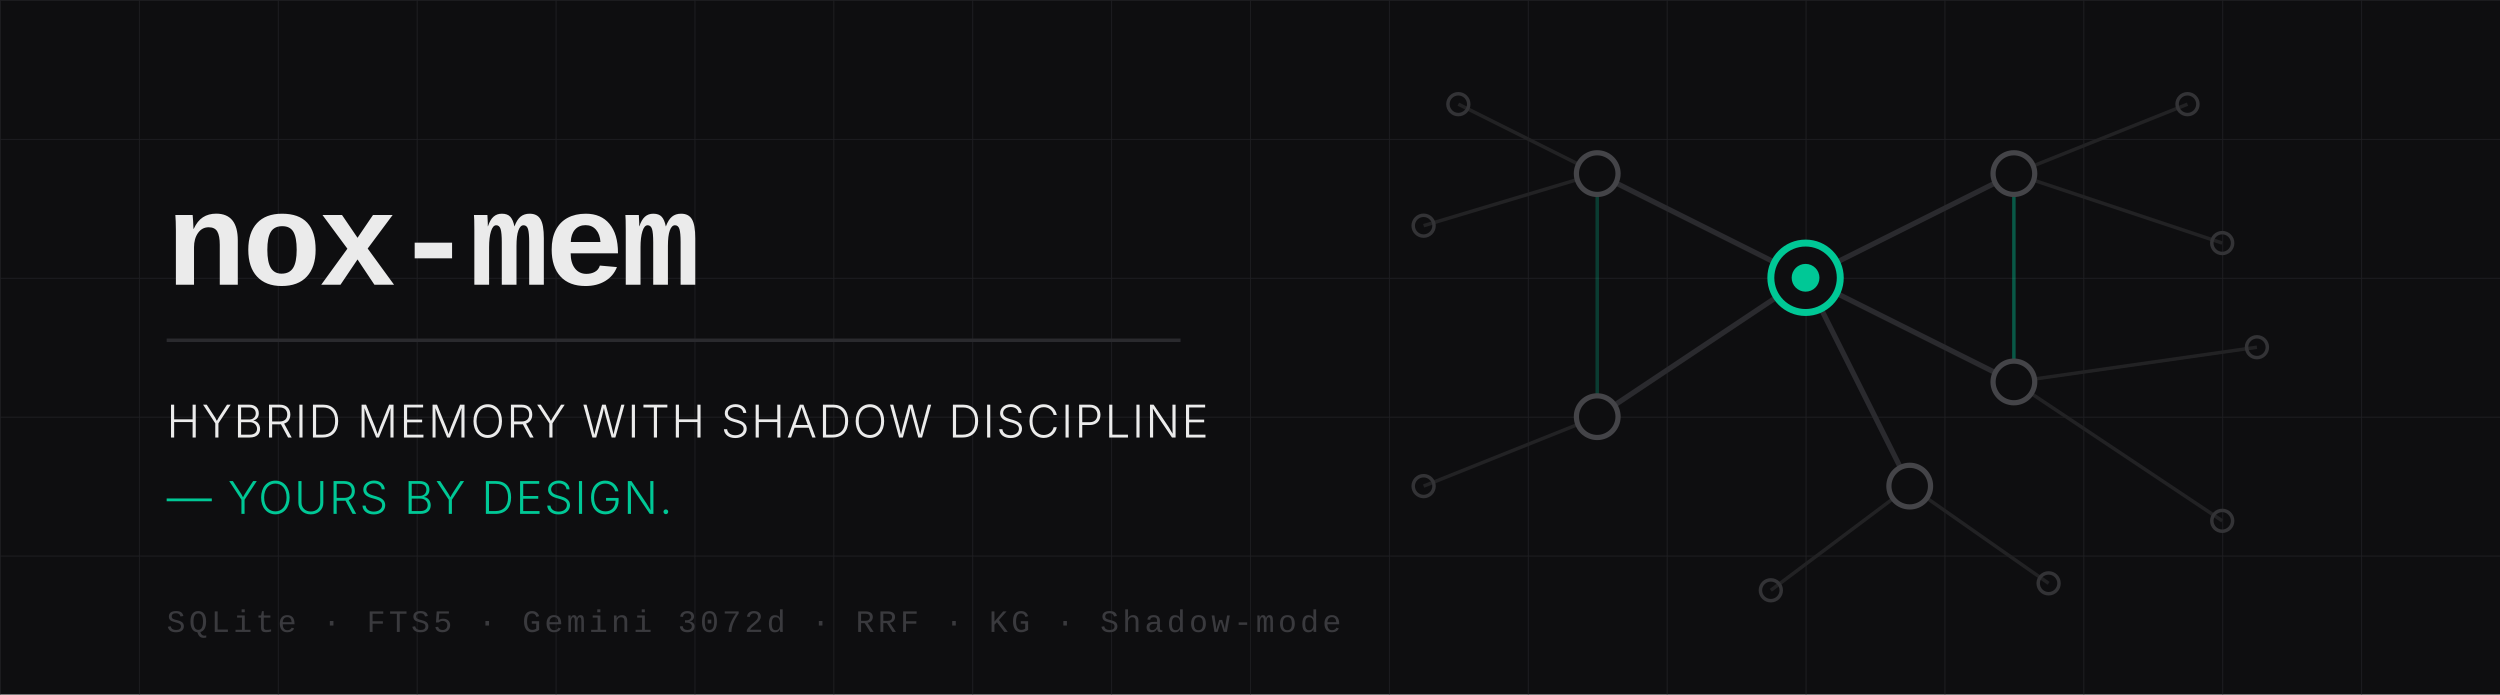
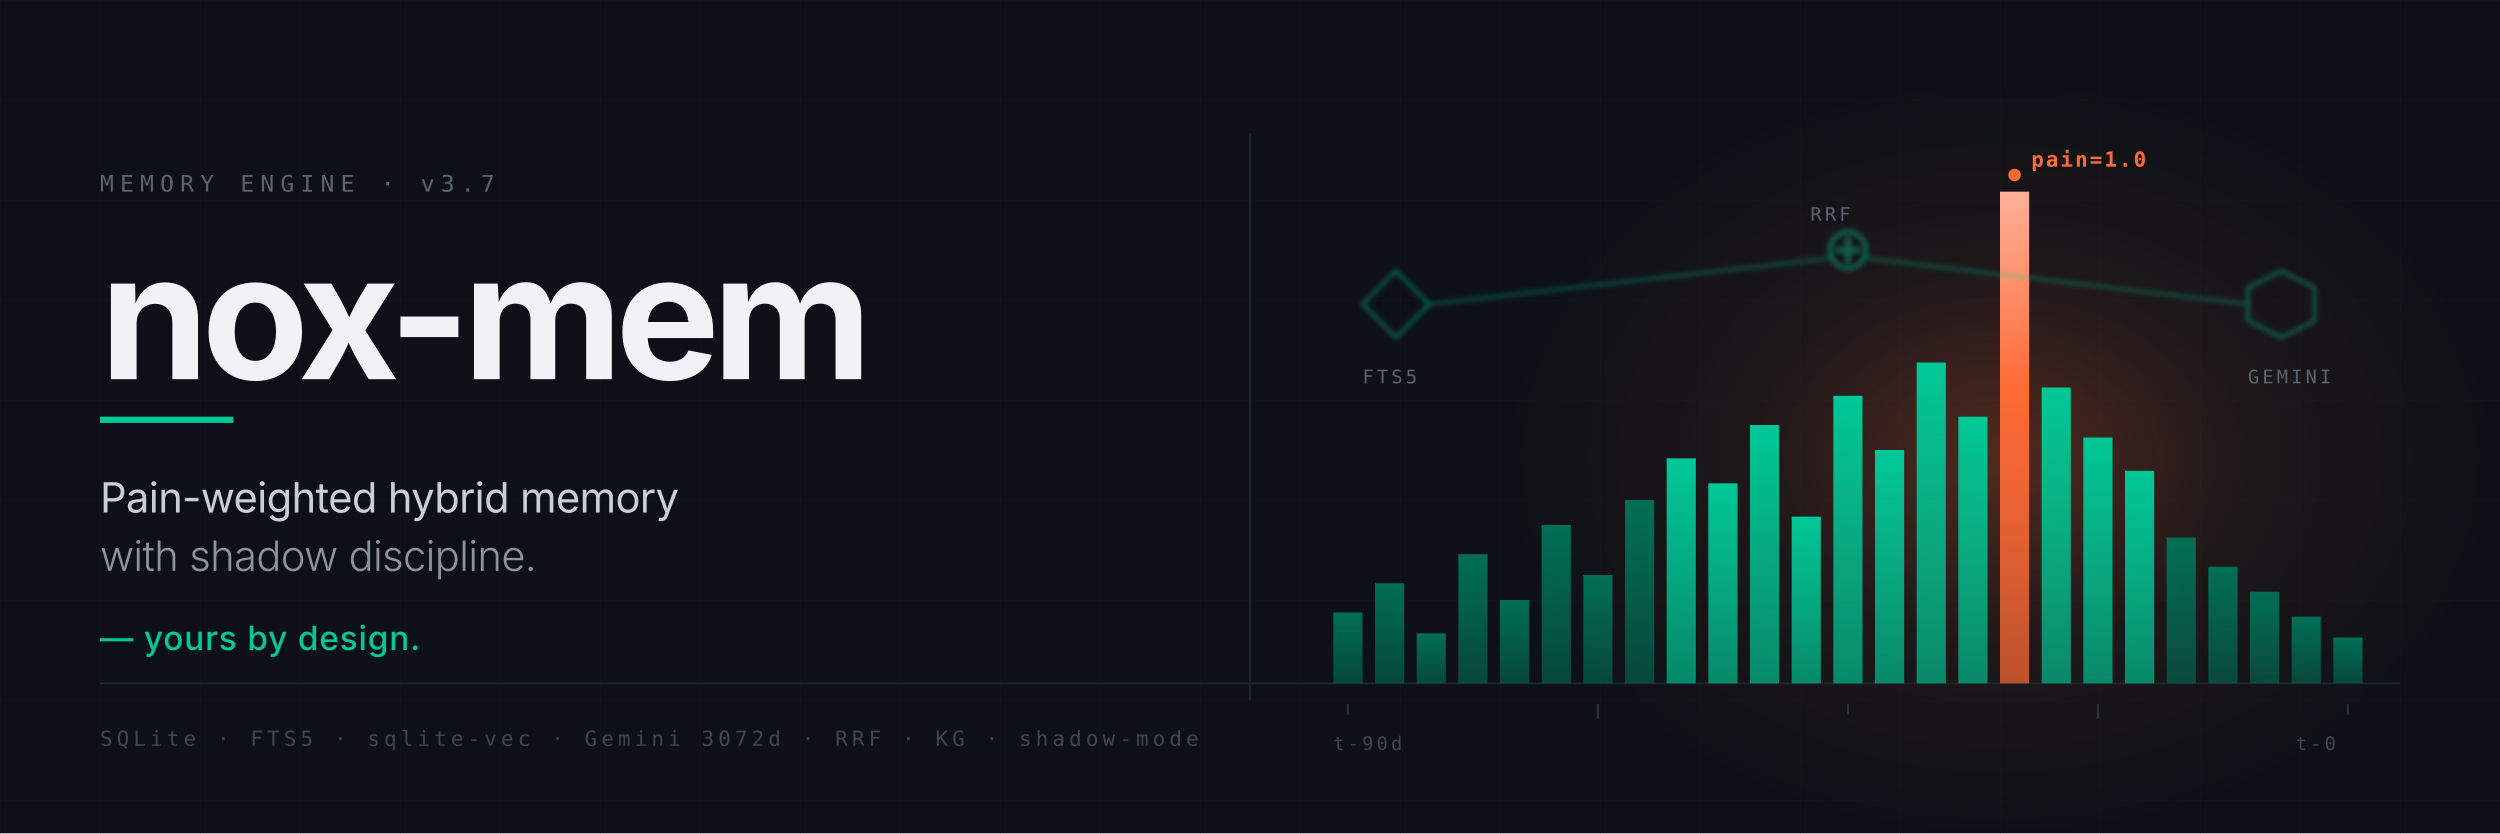
- <svg xmlns="http://www.w3.org/2000/svg" width="720" height="200" viewBox="0 0 720 200" role="img" aria-label="nox-mem — Hybrid memory with shadow discipline, yours by design">
-   <rect width="720" height="200" fill="#0E0E10" />
+ <svg xmlns="http://www.w3.org/2000/svg" width="1200" height="400" viewBox="0 0 1200 400" role="img" aria-label="nox-mem — Pain-weighted hybrid memory with shadow discipline, yours by design">
  <defs>
-     <pattern id="grid-d" width="40" height="40" patternUnits="userSpaceOnUse">
-       <path d="M 40 0 L 0 0 0 40" fill="none" stroke="#1E1E22" stroke-width="0.5" />
+     <linearGradient id="painLow-d" x1="0" y1="1" x2="0" y2="0">
+       <stop offset="0" stop-color="#007458" stop-opacity="0.55" />
+       <stop offset="1" stop-color="#007458" stop-opacity="0.95" />
+     </linearGradient>
+     <linearGradient id="painMid-d" x1="0" y1="1" x2="0" y2="0">
+       <stop offset="0" stop-color="#00C896" stop-opacity="0.65" />
+       <stop offset="1" stop-color="#00C896" stop-opacity="1" />
+     </linearGradient>
+     <linearGradient id="painHigh-d" x1="0" y1="1" x2="0" y2="0">
+       <stop offset="0" stop-color="#FF6B35" stop-opacity="0.70" />
+       <stop offset="0.6" stop-color="#FF6B35" stop-opacity="1" />
+       <stop offset="1" stop-color="#FFB199" stop-opacity="1" />
+     </linearGradient>
+     <radialGradient id="punctumGlow-d" cx="0.5" cy="0.5" r="0.5">
+       <stop offset="0" stop-color="#FF6B35" stop-opacity="0.28" />
+       <stop offset="0.5" stop-color="#FF6B35" stop-opacity="0.07" />
+       <stop offset="1" stop-color="#FF6B35" stop-opacity="0" />
+     </radialGradient>
+     <pattern id="microGrid-d" width="48" height="48" patternUnits="userSpaceOnUse">
+       <path d="M 48 0 L 0 0 0 48" fill="none" stroke="#16161A" stroke-width="0.5" />
    </pattern>
+     <filter id="softGlow-d" x="-20%" y="-20%" width="140%" height="140%">
+       <feGaussianBlur stdDeviation="1.2" />
+     </filter>
  </defs>
-   <rect width="720" height="200" fill="url(#grid-d)" />
-   <line x1="520" y1="80" x2="580" y2="50" stroke="#2A2A2E" stroke-width="1.5" />
-   <line x1="520" y1="80" x2="580" y2="110" stroke="#2A2A2E" stroke-width="1.5" />
-   <line x1="520" y1="80" x2="460" y2="50" stroke="#2A2A2E" stroke-width="1.5" />
-   <line x1="520" y1="80" x2="460" y2="120" stroke="#2A2A2E" stroke-width="1.5" />
-   <line x1="520" y1="80" x2="550" y2="140" stroke="#2A2A2E" stroke-width="1.5" />
-   <line x1="580" y1="50" x2="630" y2="30" stroke="#222224" stroke-width="1" />
-   <line x1="580" y1="50" x2="640" y2="70" stroke="#222224" stroke-width="1" />
-   <line x1="580" y1="110" x2="650" y2="100" stroke="#222224" stroke-width="1" />
-   <line x1="580" y1="110" x2="640" y2="150" stroke="#222224" stroke-width="1" />
-   <line x1="460" y1="50" x2="420" y2="30" stroke="#222224" stroke-width="1" />
-   <line x1="460" y1="50" x2="410" y2="65" stroke="#222224" stroke-width="1" />
-   <line x1="460" y1="120" x2="410" y2="140" stroke="#222224" stroke-width="1" />
-   <line x1="550" y1="140" x2="590" y2="168" stroke="#222224" stroke-width="1" />
-   <line x1="550" y1="140" x2="510" y2="170" stroke="#222224" stroke-width="1" />
-   <line x1="580" y1="50" x2="580" y2="110" stroke="#00C896" stroke-width="1" opacity="0.4" />
-   <line x1="460" y1="50" x2="460" y2="120" stroke="#00C896" stroke-width="1" opacity="0.25" />
-   <circle cx="630" cy="30" r="3" fill="none" stroke="#333336" stroke-width="1" />
-   <circle cx="640" cy="70" r="3" fill="none" stroke="#333336" stroke-width="1" />
-   <circle cx="650" cy="100" r="3" fill="none" stroke="#333336" stroke-width="1" />
-   <circle cx="640" cy="150" r="3" fill="none" stroke="#333336" stroke-width="1" />
-   <circle cx="420" cy="30" r="3" fill="none" stroke="#333336" stroke-width="1" />
-   <circle cx="410" cy="65" r="3" fill="none" stroke="#333336" stroke-width="1" />
-   <circle cx="410" cy="140" r="3" fill="none" stroke="#333336" stroke-width="1" />
-   <circle cx="590" cy="168" r="3" fill="none" stroke="#333336" stroke-width="1" />
-   <circle cx="510" cy="170" r="3" fill="none" stroke="#333336" stroke-width="1" />
-   <circle cx="580" cy="50" r="6" fill="#0E0E10" stroke="#444448" stroke-width="1.5" />
-   <circle cx="580" cy="110" r="6" fill="#0E0E10" stroke="#444448" stroke-width="1.5" />
-   <circle cx="460" cy="50" r="6" fill="#0E0E10" stroke="#444448" stroke-width="1.5" />
-   <circle cx="460" cy="120" r="6" fill="#0E0E10" stroke="#444448" stroke-width="1.5" />
-   <circle cx="550" cy="140" r="6" fill="#0E0E10" stroke="#444448" stroke-width="1.5" />
-   <circle cx="520" cy="80" r="10" fill="#0E0E10" stroke="#00C896" stroke-width="2" />
-   <circle cx="520" cy="80" r="4" fill="#00C896" />
-   <text x="48" y="82" fill="#EBEBEB" font-family="'JetBrains Mono', 'Courier New', monospace" font-size="38" font-weight="600" letter-spacing="-1">nox-mem</text>
-   <line x1="48" y1="98" x2="340" y2="98" stroke="#2A2A2E" stroke-width="1" />
-   <text x="48" y="126" fill="#EBEBEB" font-family="'Inter', 'Helvetica Neue', sans-serif" font-size="13" font-weight="300" letter-spacing="0.5">HYBRID MEMORY WITH SHADOW DISCIPLINE</text>
-   <text x="48" y="148" fill="#00C896" font-family="'Inter', 'Helvetica Neue', sans-serif" font-size="13" font-weight="300" letter-spacing="0.5">— YOURS BY DESIGN.</text>
-   <text x="48" y="182" fill="#3A3A3E" font-family="'JetBrains Mono', 'Courier New', monospace" font-size="9" letter-spacing="1">SQLite · FTS5 · Gemini 3072d · RRF · KG · Shadow-mode</text>
+   <rect width="1200" height="400" fill="#0D1117" />
+   <rect width="1200" height="400" fill="url(#microGrid-d)" opacity="0.6" />
+   <ellipse cx="960" cy="220" rx="240" ry="180" fill="url(#punctumGlow-d)" />
+   <line x1="48" y1="328" x2="1152" y2="328" stroke="#1E232C" stroke-width="1" />
+   <text x="48" y="92" fill="#5A6470" font-family="'JetBrains Mono', 'SF Mono', 'Menlo', monospace" font-size="11" font-weight="500" letter-spacing="3">MEMORY ENGINE  ·  v3.7</text>
+   <text x="48" y="182" fill="#F0F2F5" font-family="'Inter', 'Helvetica Neue', 'Arial', sans-serif" font-size="84" font-weight="700" letter-spacing="-3.5">nox-mem</text>
+   <rect x="48" y="200" width="64" height="3" fill="#00C896" />
+   <text x="48" y="246" fill="#C9CFD7" font-family="'Inter', 'Helvetica Neue', 'Arial', sans-serif" font-size="20" font-weight="400" letter-spacing="-0.3">Pain-weighted hybrid memory</text>
+   <text x="48" y="274" fill="#8B95A2" font-family="'Inter', 'Helvetica Neue', 'Arial', sans-serif" font-size="20" font-weight="300" letter-spacing="-0.3">with shadow discipline.</text>
+   <text x="48" y="312" fill="#00C896" font-family="'Inter', 'Helvetica Neue', 'Arial', sans-serif" font-size="16" font-weight="500" letter-spacing="0.4">— yours by design.</text>
+   <text x="48" y="358" fill="#3D4654" font-family="'JetBrains Mono', 'SF Mono', 'Menlo', monospace" font-size="10" letter-spacing="2">SQLite · FTS5 · sqlite-vec · Gemini 3072d · RRF · KG · shadow-mode</text>
+   <g>
+     <rect x="640" y="294" width="14" height="34" fill="url(#painLow-d)" />
+     <rect x="660" y="280" width="14" height="48" fill="url(#painLow-d)" />
+     <rect x="680" y="304" width="14" height="24" fill="url(#painLow-d)" />
+     <rect x="700" y="266" width="14" height="62" fill="url(#painLow-d)" />
+     <rect x="720" y="288" width="14" height="40" fill="url(#painLow-d)" />
+     <rect x="740" y="252" width="14" height="76" fill="url(#painLow-d)" />
+     <rect x="760" y="276" width="14" height="52" fill="url(#painLow-d)" />
+     <rect x="780" y="240" width="14" height="88" fill="url(#painLow-d)" />
+     <rect x="800" y="220" width="14" height="108" fill="url(#painMid-d)" />
+     <rect x="820" y="232" width="14" height="96" fill="url(#painMid-d)" />
+     <rect x="840" y="204" width="14" height="124" fill="url(#painMid-d)" />
+     <rect x="860" y="248" width="14" height="80" fill="url(#painMid-d)" />
+     <rect x="880" y="190" width="14" height="138" fill="url(#painMid-d)" />
+     <rect x="900" y="216" width="14" height="112" fill="url(#painMid-d)" />
+     <rect x="920" y="174" width="14" height="154" fill="url(#painMid-d)" />
+     <rect x="940" y="200" width="14" height="128" fill="url(#painMid-d)" />
+     <rect x="960" y="92" width="14" height="236" fill="url(#painHigh-d)" />
+     <circle cx="967" cy="84" r="3" fill="#FF6B35" />
+     <rect x="980" y="186" width="14" height="142" fill="url(#painMid-d)" />
+     <rect x="1000" y="210" width="14" height="118" fill="url(#painMid-d)" />
+     <rect x="1020" y="226" width="14" height="102" fill="url(#painMid-d)" />
+     <rect x="1040" y="258" width="14" height="70" fill="url(#painLow-d)" />
+     <rect x="1060" y="272" width="14" height="56" fill="url(#painLow-d)" />
+     <rect x="1080" y="284" width="14" height="44" fill="url(#painLow-d)" />
+     <rect x="1100" y="296" width="14" height="32" fill="url(#painLow-d)" />
+     <rect x="1120" y="306" width="14" height="22" fill="url(#painLow-d)" />
+   </g>
+   <g stroke="#2A323D" stroke-width="1">
+     <line x1="647" y1="338" x2="647" y2="343" />
+     <line x1="767" y1="338" x2="767" y2="345" />
+     <line x1="887" y1="338" x2="887" y2="343" />
+     <line x1="1007" y1="338" x2="1007" y2="345" />
+     <line x1="1127" y1="338" x2="1127" y2="343" />
+   </g>
+   <text x="640" y="360" fill="#3D4654" font-family="'JetBrains Mono', 'SF Mono', 'Menlo', monospace" font-size="9" letter-spacing="1.5">t-90d</text>
+   <text x="1102" y="360" fill="#3D4654" font-family="'JetBrains Mono', 'SF Mono', 'Menlo', monospace" font-size="9" letter-spacing="1.5">t-0</text>
+   <text x="975" y="80" fill="#FF6B35" font-family="'JetBrains Mono', 'SF Mono', 'Menlo', monospace" font-size="10" font-weight="600" letter-spacing="1">pain=1.0</text>
+   <g opacity="0.55" filter="url(#softGlow-d)">
+     <path d="M 670 130 L 686 146 L 670 162 L 654 146 Z" fill="none" stroke="#00C896" stroke-width="1.3" />
+     <path d="M 1095 130 L 1111 138 L 1111 154 L 1095 162 L 1079 154 L 1079 138 Z" fill="none" stroke="#00C896" stroke-width="1.3" />
+     <circle cx="887" cy="120" r="9" fill="#0D1117" stroke="#00C896" stroke-width="1.3" />
+     <line x1="881" y1="120" x2="893" y2="120" stroke="#00C896" stroke-width="1.3" />
+     <line x1="887" y1="114" x2="887" y2="126" stroke="#00C896" stroke-width="1.3" />
+     <line x1="686" y1="146" x2="878" y2="124" stroke="#00C896" stroke-width="1" />
+     <line x1="1079" y1="146" x2="896" y2="124" stroke="#00C896" stroke-width="1" />
+   </g>
+   <text x="654" y="184" fill="#5A6470" font-family="'JetBrains Mono', 'SF Mono', 'Menlo', monospace" font-size="9" letter-spacing="1.5">FTS5</text>
+   <text x="869" y="106" fill="#5A6470" font-family="'JetBrains Mono', 'SF Mono', 'Menlo', monospace" font-size="9" letter-spacing="1.5">RRF</text>
+   <text x="1079" y="184" fill="#5A6470" font-family="'JetBrains Mono', 'SF Mono', 'Menlo', monospace" font-size="9" letter-spacing="1.5">GEMINI</text>
+   <line x1="600" y1="64" x2="600" y2="336" stroke="#1E232C" stroke-width="1" />
</svg>
